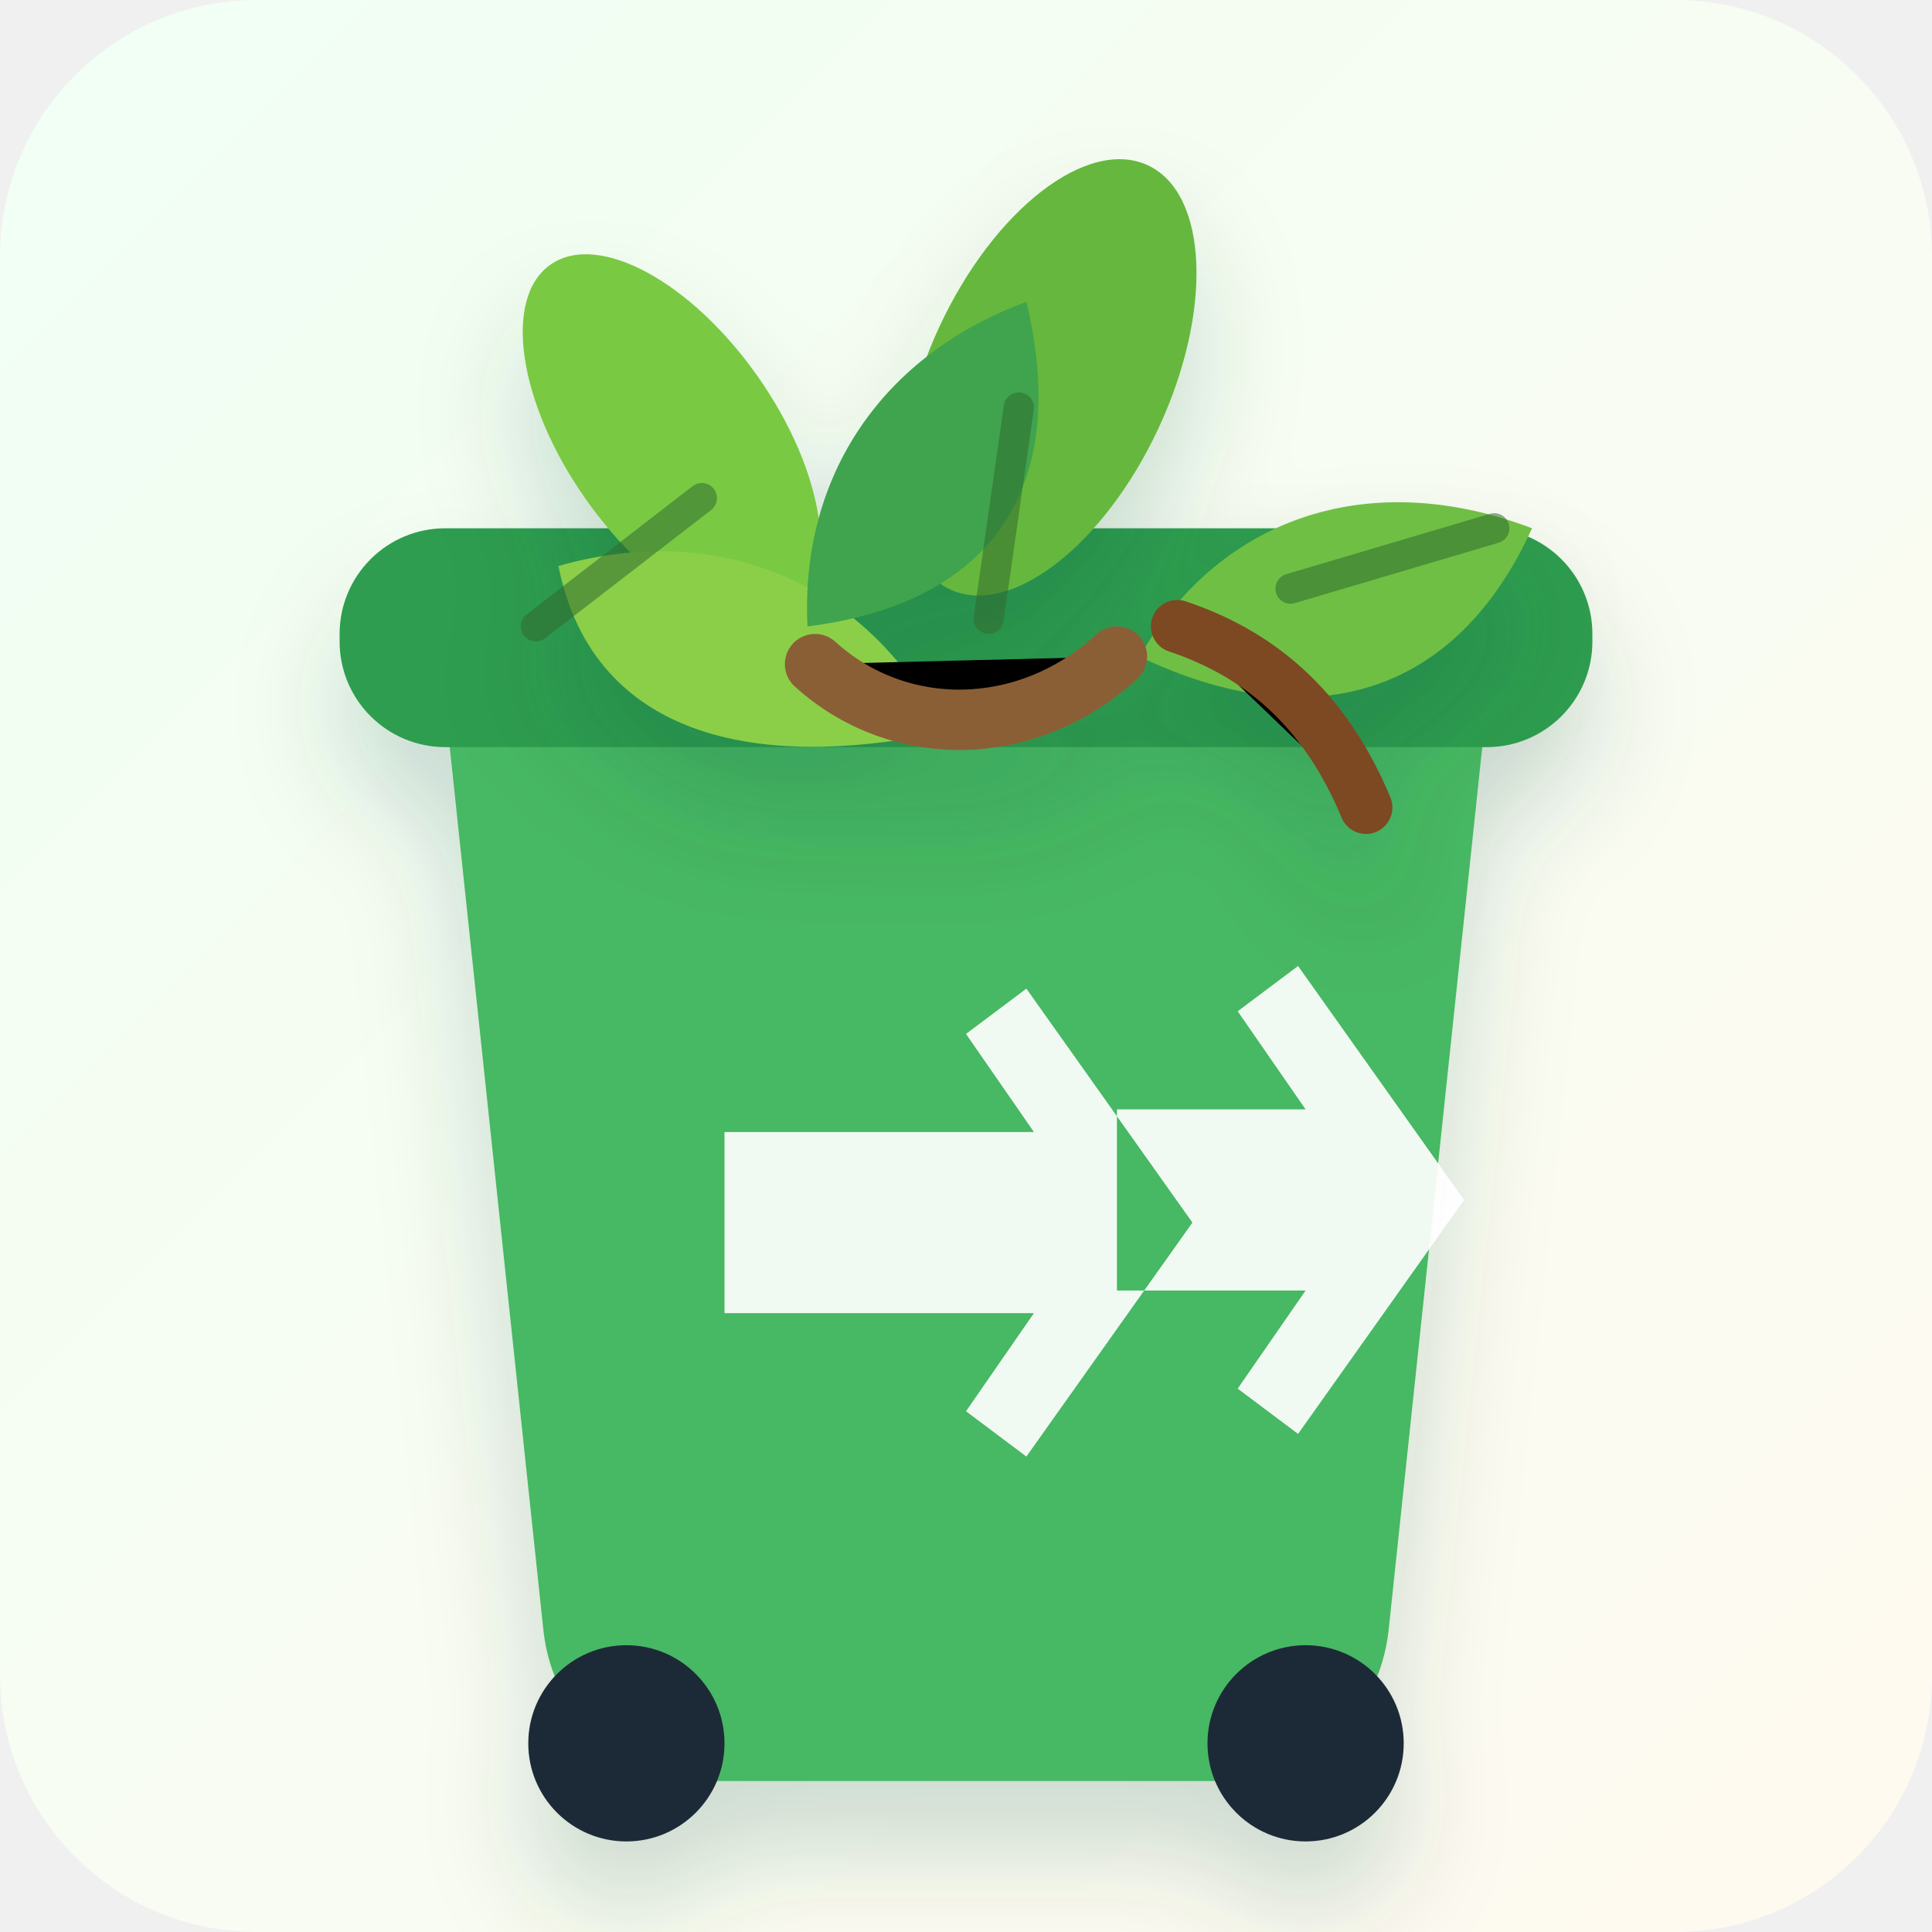
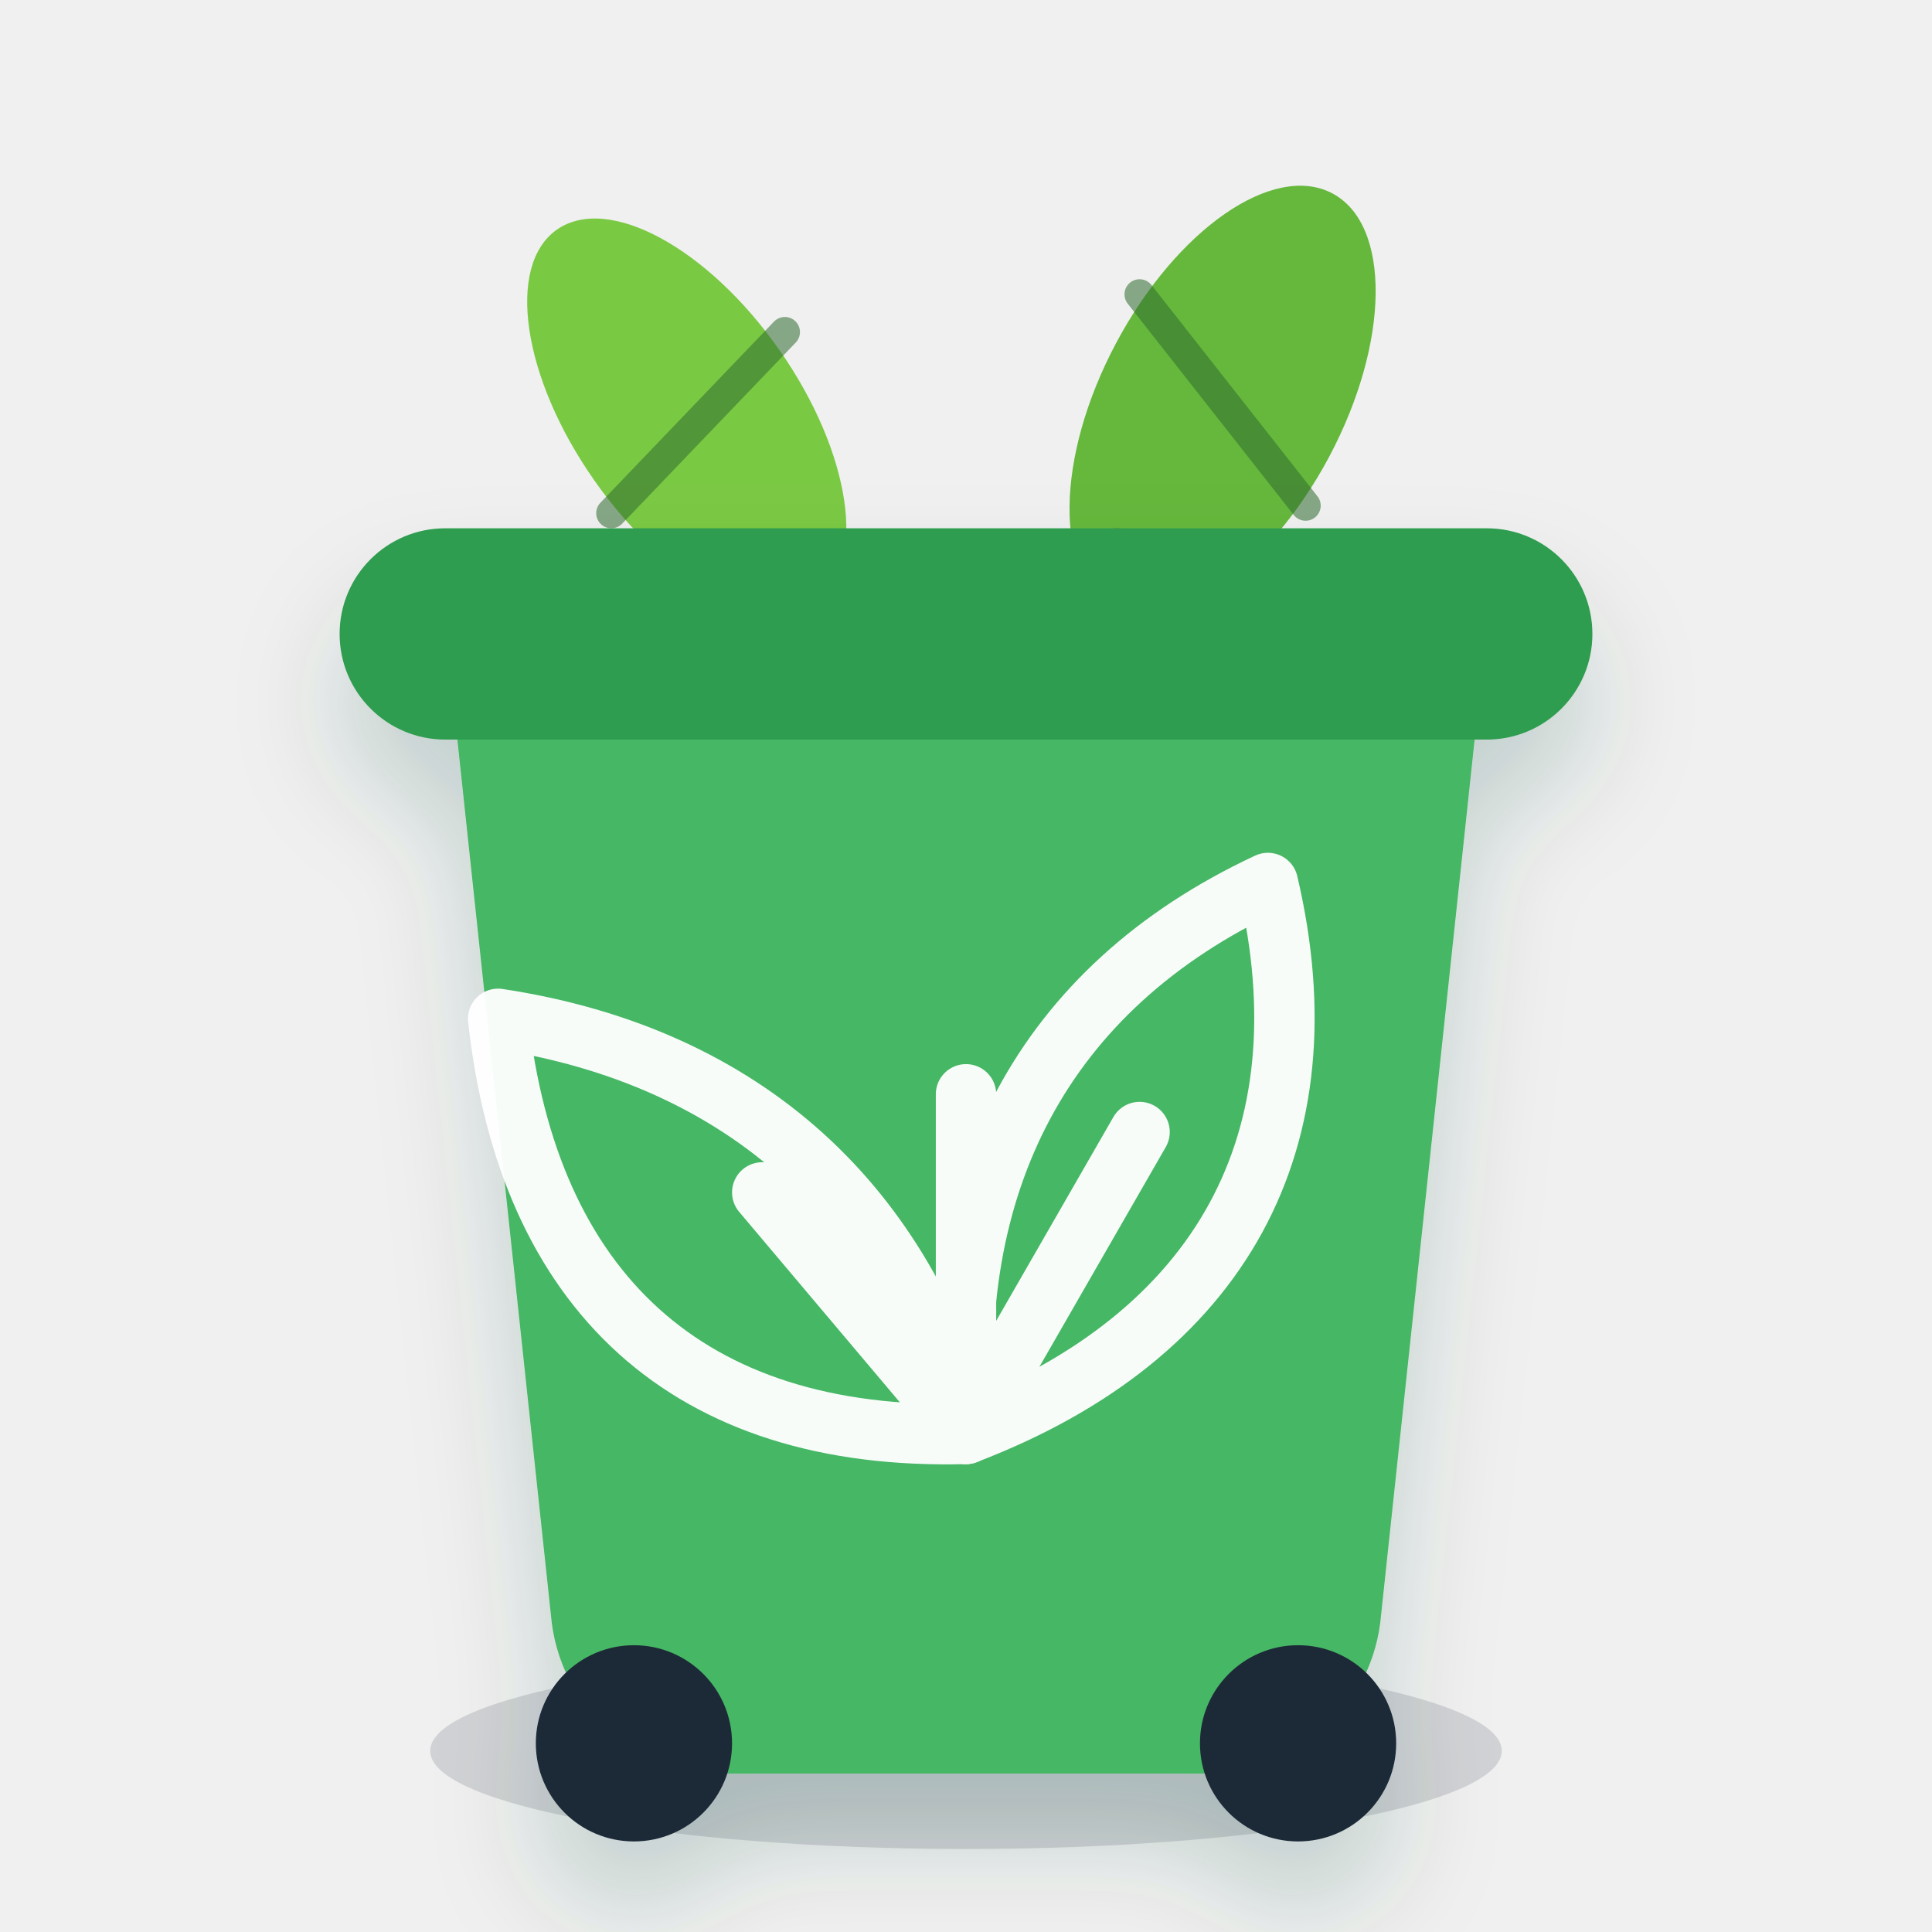
<svg xmlns="http://www.w3.org/2000/svg" viewBox="0 0 256 256" role="img" aria-label="Kompost">
  <defs>
-     <linearGradient id="bg" x1="0" y1="0" x2="1" y2="1">
-       <stop stop-color="#f0fff4" />
-       <stop offset="1" stop-color="#fffaf0" />
-     </linearGradient>
-     <linearGradient id="bin" x1="0" y1="32" x2="0" y2="230">
-       <stop stop-color="#47b864" />
+     <linearGradient id="bin" x1="0" y1="70" x2="0" y2="230">
+       <stop stop-color="#45b765" />
      <stop offset="1" stop-color="#176b35" />
    </linearGradient>
-     <filter id="s" x="-20%" y="-20%" width="140%" height="150%">
+     <filter id="shadow" x="-20%" y="-20%" width="140%" height="150%">
      <feDropShadow dx="0" dy="9" stdDeviation="7" flood-color="#064e3b" flood-opacity=".18" />
    </filter>
+     <style>.leaf-a{animation:leafA 2.8s ease-in-out infinite}.leaf-b{animation:leafB 2.8s ease-in-out infinite .35s}.core{animation:core 2.8s ease-in-out infinite .65s}@keyframes leafA{0%{transform:translate(-8px,-42px) rotate(-24deg);opacity:0}20%,70%{opacity:1}82%,100%{transform:translate(7px,18px) rotate(8deg);opacity:0}}@keyframes leafB{0%{transform:translate(9px,-36px) rotate(21deg);opacity:0}20%,70%{opacity:1}82%,100%{transform:translate(-6px,16px) rotate(-6deg);opacity:0}}@keyframes core{0%{transform:translate(0,-30px);opacity:0}20%,70%{opacity:1}82%,100%{transform:translate(0,12px);opacity:0}}</style>
  </defs>
-   <rect width="256" height="256" rx="34" fill="url(#bg)" />
-   <g filter="url(#s)">
-     <path d="M58 84h140l-14 132c-1.3 12-11 20-23 20H95c-12 0-21.7-8-23-20L58 84Z" fill="url(#bin)" />
-     <rect x="45" y="70" width="166" height="29" rx="14" fill="#2f9d50" />
-     <circle cx="83" cy="231" r="13" fill="#1f2937" />
-     <circle cx="173" cy="231" r="13" fill="#1f2937" />
+   <ellipse cx="128" cy="232" rx="71" ry="13" fill="#0f172a" opacity=".14" />
+   <g class="leaf-a">
+     <ellipse cx="91" cy="55" rx="15" ry="30" fill="#7ac943" transform="rotate(-35 91 55)" />
+     <path d="M81 68l23-24" stroke="#2f6b2f" stroke-width="4" stroke-linecap="round" opacity=".55" />
  </g>
-   <g filter="url(#s)">
-     <ellipse cx="89" cy="58" rx="14" ry="28" fill="#7ac943" transform="rotate(-35 89 58)" />
-     <ellipse cx="139" cy="50" rx="16" ry="31" fill="#65b83c" transform="rotate(25 139 50)" />
-     <path d="M74 75c21-6 41 2 51 22-29 6-47-2-51-22Z" fill="#8bcf4a" />
-     <path d="M151 87c11-19 31-25 52-17-10 22-29 28-52 17Z" fill="#6fbf45" />
-     <path d="M107 83c-1-20 10-36 29-43 6 25-5 40-29 43Z" fill="#3fa34d" />
-     <path d="M93 66l-22 17M135 54l-4 28M171 78l27-8" stroke="#2f6b2f" stroke-width="4" stroke-linecap="round" opacity=".55" />
-     <path d="M108 88c11 10 28 10 40-1" stroke="#8b5e34" stroke-width="8" stroke-linecap="round" />
-     <path d="M156 83c12 4 20 12 25 24" stroke="#7c4a22" stroke-width="7" stroke-linecap="round" />
+   <g class="leaf-b">
+     <ellipse cx="162" cy="53" rx="16" ry="31" fill="#65b83c" transform="rotate(28 162 53)" />
+     <path d="M151 39l22 28" stroke="#2f6b2f" stroke-width="4" stroke-linecap="round" opacity=".55" />
  </g>
-   <path d="M112 150h25l-9-13 8-6 22 31-22 31-8-6 9-13H96v-24h16Zm36 21h25l-9 13 8 6 22-31-22-31-8 6 9 13h-25v24Z" fill="white" opacity=".92" />
+   <g class="core">
+     <path d="M109 75c12 10 27 10 39-1" stroke="#8b5e34" stroke-width="8" stroke-linecap="round" />
+     <path d="M143 74c14 3 25 13 31 28" stroke="#7c4a22" stroke-width="7" stroke-linecap="round" />
+   </g>
+   <g filter="url(#shadow)">
+     <path d="M59 83h138l-14 131c-1 12-11 21-23 21H96c-12 0-22-9-23-21L59 83Z" fill="url(#bin)" />
+     <rect x="45" y="70" width="166" height="28" rx="14" fill="#2f9d50" />
+     <circle cx="84" cy="231" r="13" fill="#1f2937" />
+     <circle cx="172" cy="231" r="13" fill="#1f2937" />
+   </g>
+   <g fill="none" stroke="#fff" stroke-width="8" stroke-linecap="round" stroke-linejoin="round" opacity=".96">
+     <path d="M128 190c-3-33 10-59 40-73 8 34-6 60-40 73Z" />
+     <path d="M128 190c-8-30-29-50-62-55 4 36 25 56 62 55Z" />
+     <path d="M128 190v-45M101 158l27 32M151 150l-23 40" />
+   </g>
</svg>
